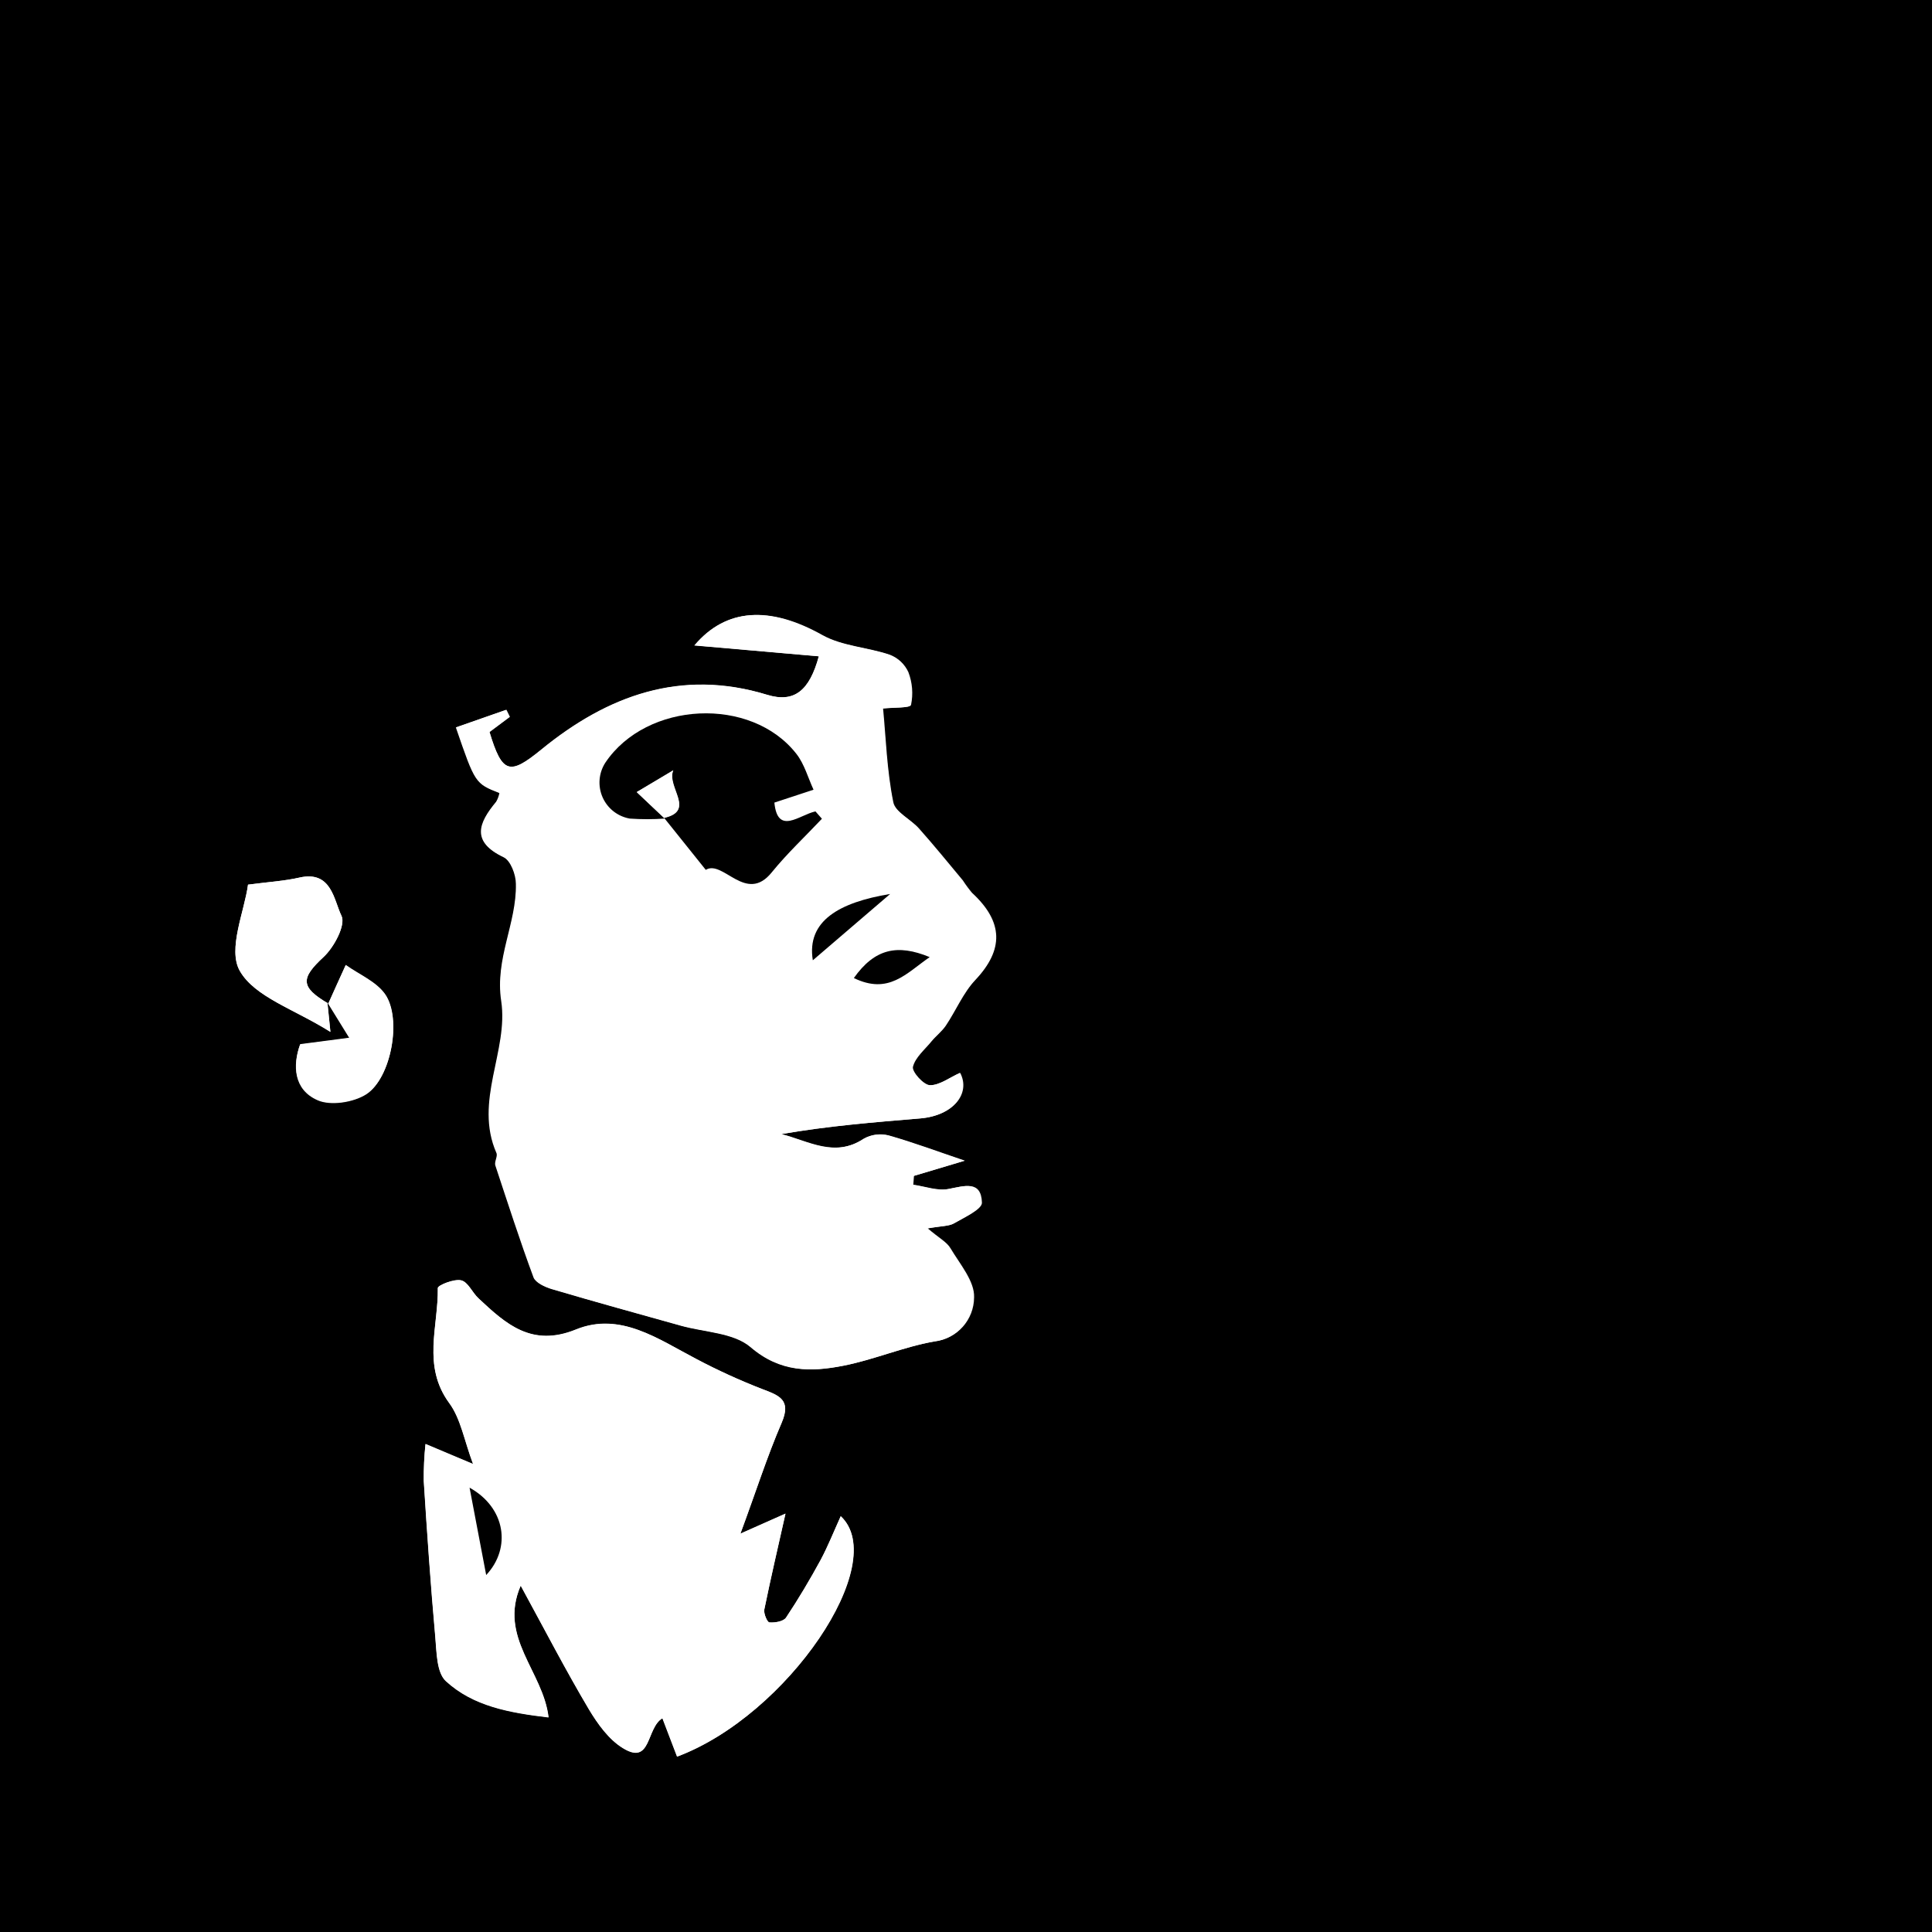
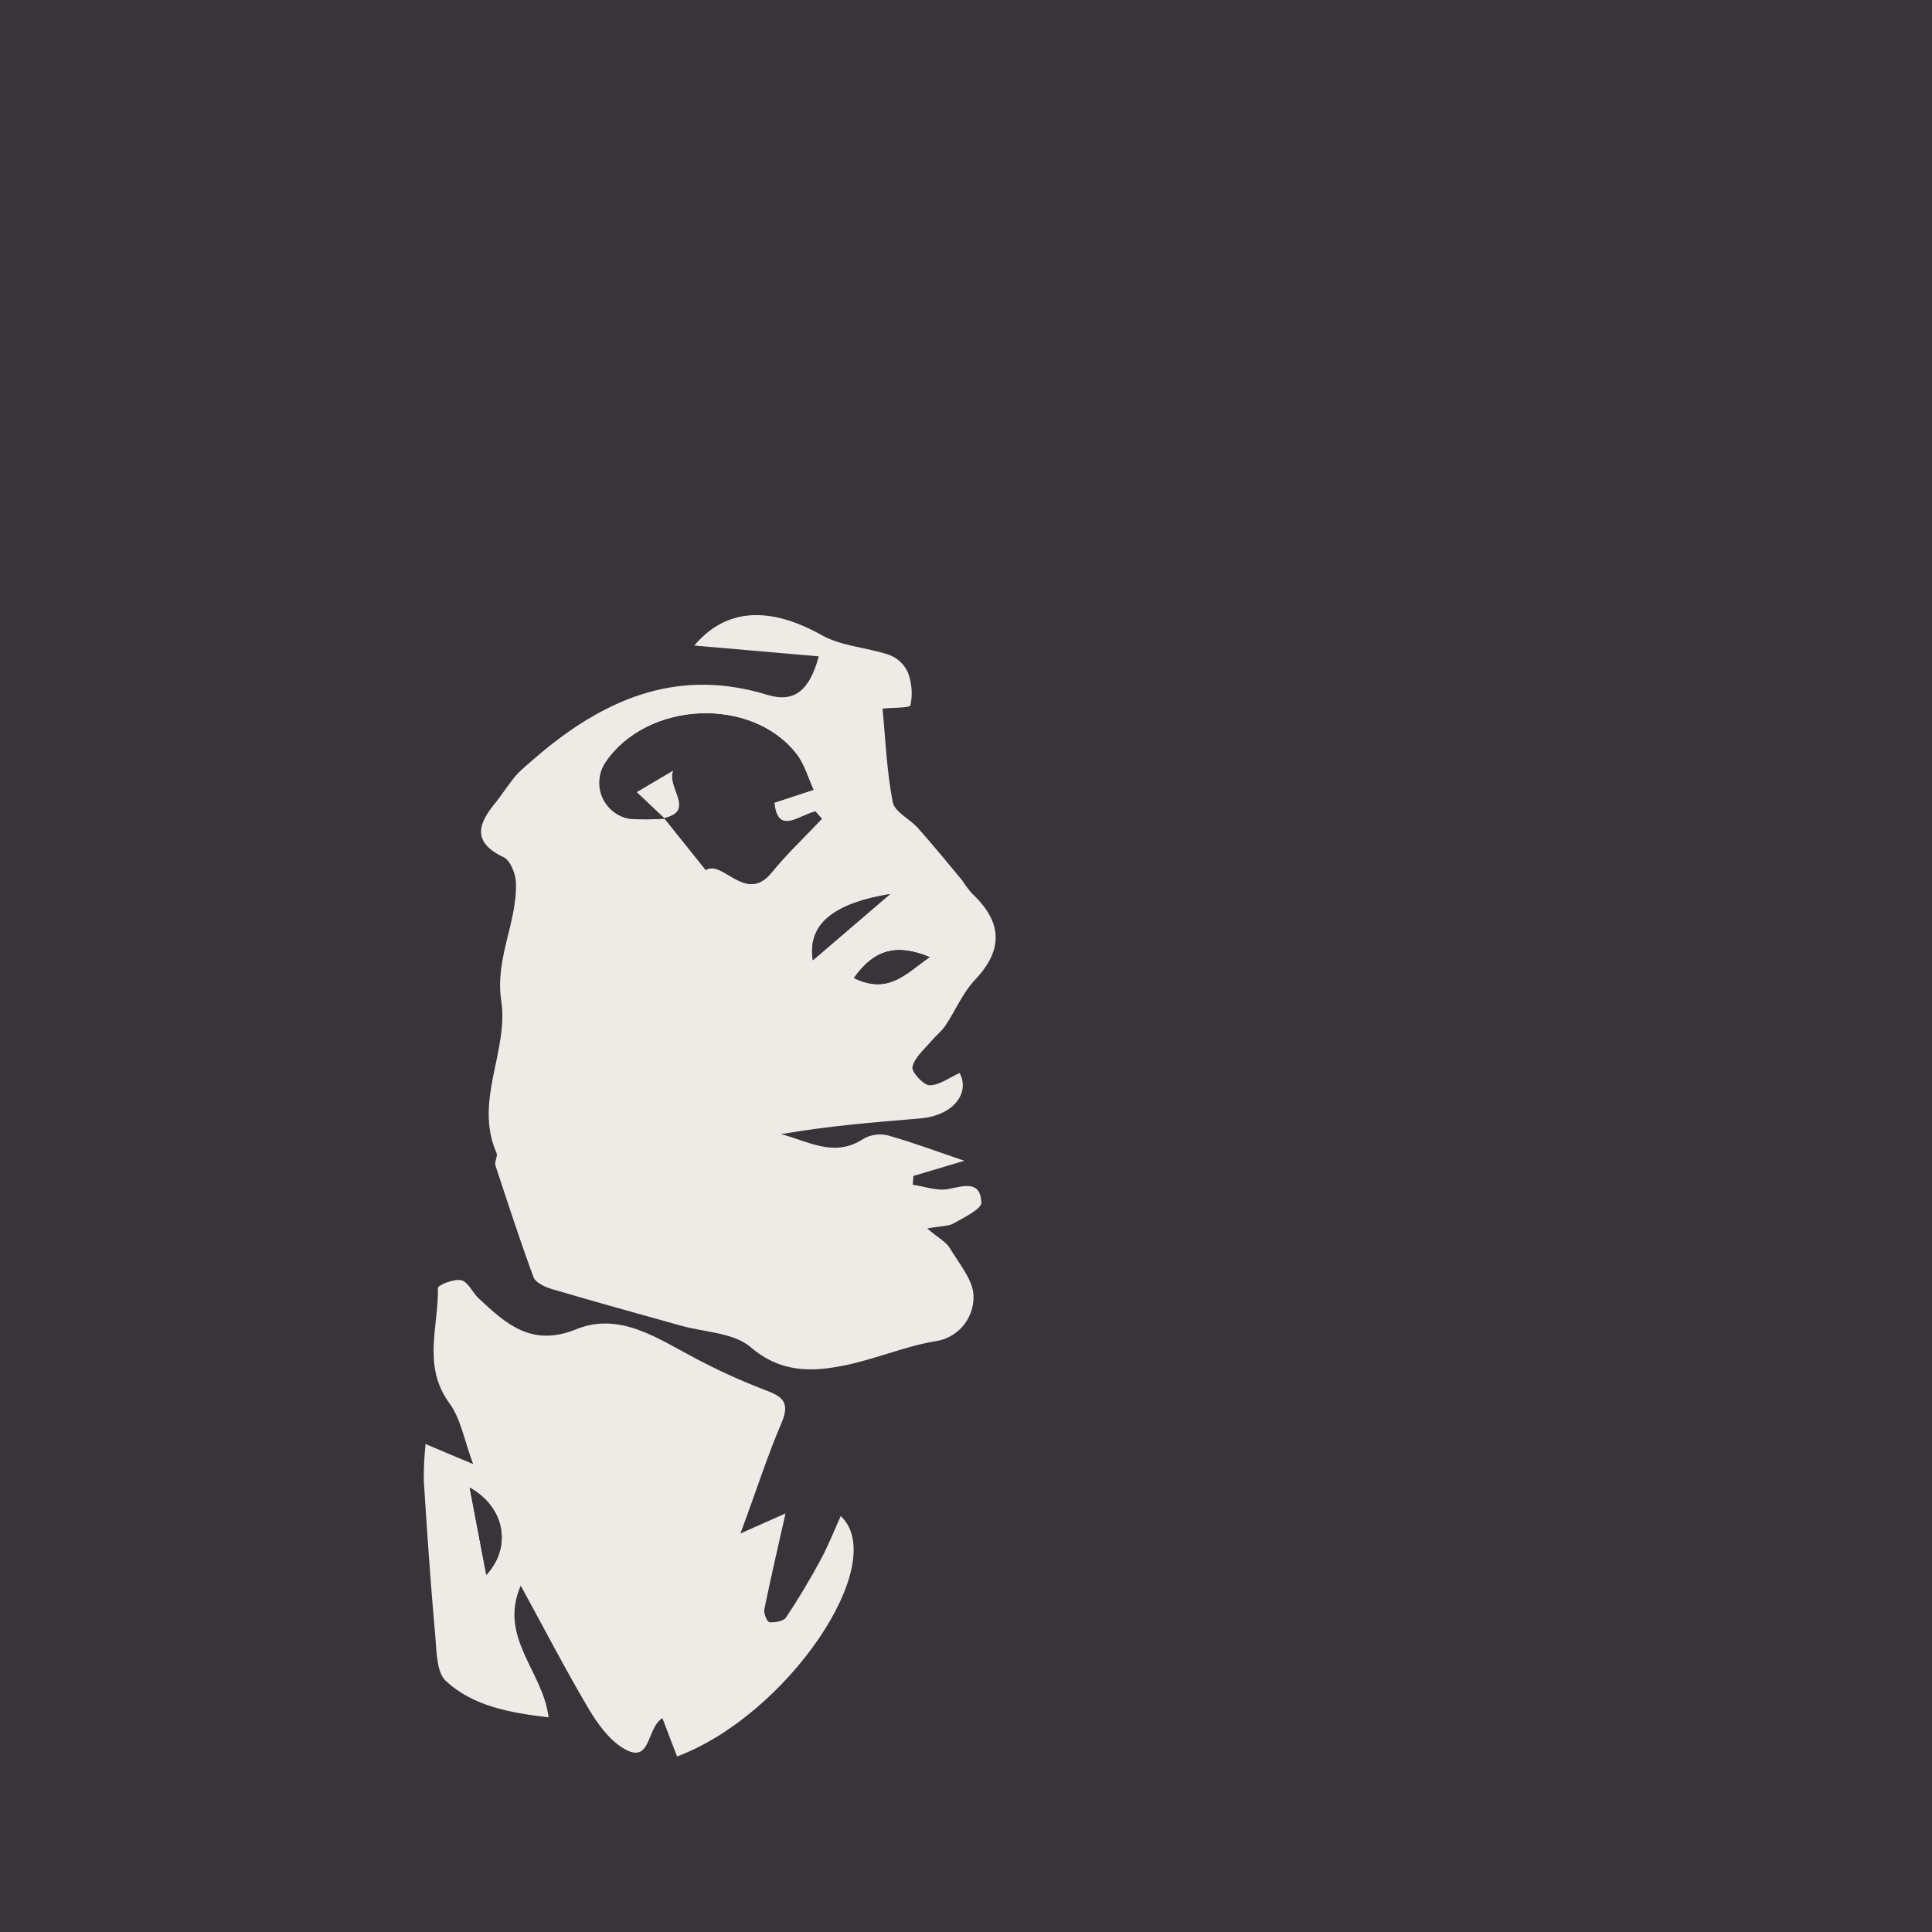
- <svg xmlns="http://www.w3.org/2000/svg" id="Layer_1" data-name="Layer 1" viewBox="0 0 299.94 299.94">
+ <svg xmlns="http://www.w3.org/2000/svg" xmlns:xlink="http://www.w3.org/1999/xlink" width="1440" height="1440" viewBox="0 0 1440 1440" version="1.1">
+   <g id="Canvas" transform="translate(581 889)">
+     <g id="joe-image">
+       <path d="M -581 -889L 859 -889L 859 551L -581 551L -581 -889Z" fill="#38353A" />
+       <g id="Vector">
+         <use xlink:href="#path0_fill" transform="translate(-581 -889)" fill="#38353A" />
+       </g>
+       <g id="Vector">
+         <use xlink:href="#path1_fill" transform="translate(-222.464 -430.529)" fill="#EEEBE7" />
+       </g>
+       <g id="Vector">
+         <use xlink:href="#path2_fill" transform="translate(-265.125 64.993)" fill="#EEEBE7" />
+       </g>
+       <g id="Vector">
+         <use xlink:href="#path3_fill" transform="translate(-134.111 -357.287)" fill="#38353A" />
+       </g>
+       <g id="Vector">
+         <use xlink:href="#path4_fill" transform="translate(24.264 -222.664)" fill="#38353A" />
+       </g>
+       <g id="Vector">
+         <use xlink:href="#path5_fill" transform="translate(55.4318 -180.877)" fill="#38353A" />
+       </g>
+       <g id="Vector">
+         <use xlink:href="#path6_fill" transform="translate(-230.936 219.752)" fill="#38353A" />
+       </g>
+       <g id="Vector">
+         <use xlink:href="#path7_fill" transform="translate(-106.376 -314.632)" fill="#EEEBE7" />
+       </g>
+     </g>
+   </g>
  <defs>
-     <style>.cls-1{fill:#fff;}</style>
+     <path id="path0_fill" d="M 1440 1440L 0 1440L 0 0L 1440 0L 1440 1440ZM 244.8 747.984C 223.776 735.648 224.256 729.12 241.248 713.328C 249.168 706.032 257.952 689.328 254.64 682.608C 248.928 670.944 247.2 648.72 223.392 654.096C 212.064 656.688 200.352 657.36 184.992 659.376C 182.4 679.056 169.68 707.376 178.848 723.6C 189.936 743.136 219.504 752.16 246.384 769.104C 245.088 756.336 244.608 751.776 244.176 747.312C 249.616 756.144 255.056 764.96 260.496 773.76L 223.776 778.56C 218.064 794.256 218.976 812.16 236.64 819.984C 246.24 824.4 263.472 821.76 273.024 815.664C 291.696 803.664 299.664 759.072 286.992 741.216C 280.32 731.616 267.792 726.816 257.712 719.52C 253.344 728.928 249.024 738.48 244.8 747.984ZM 610.416 489.216C 603.504 514.656 592.272 524.112 572.016 518.016C 507.792 498.336 452.976 518.544 403.728 558.768C 380.112 577.968 374.256 605.04 364.8 573.6C 364.8 573.6 354.672 583.872 372.72 591.024C 372.276 593.322 371.448 595.529 370.272 597.552C 357.072 613.392 351.456 627.264 375.888 638.88C 381.072 641.376 384.912 651.84 385.008 658.704C 385.632 688.032 369.312 714.48 374.064 745.968C 379.68 783.12 353.52 820.56 370.512 859.248C 371.616 861.744 368.784 865.824 369.696 868.56C 378.816 896.496 387.936 924.48 398.16 952.032C 399.696 956.112 406.704 959.232 411.792 960.72C 443.664 970.32 475.728 978.96 507.792 987.936C 525.456 992.736 547.2 993.12 559.824 1003.92C 581.904 1022.88 604.704 1022.54 628.944 1017.79C 651.888 1013.28 673.872 1003.68 696.864 999.696C 704.888 998.725 712.281 994.858 717.654 988.822C 723.028 982.785 726.013 974.994 726.048 966.912C 726.528 954.96 715.536 942.192 708.528 930.432C 705.744 925.632 699.936 922.752 691.488 915.504C 702.432 913.584 707.568 913.872 711.264 911.712C 718.944 907.296 732.096 901.296 731.904 896.304C 731.328 879.552 719.04 883.872 707.184 886.128C 698.88 887.76 689.616 884.208 680.736 882.96L 681.264 876.384L 719.184 865.056C 699.552 858.432 681.264 851.568 662.496 846.24C 656.288 844.64 649.701 845.5 644.112 848.64C 622.272 863.04 602.928 850.416 582.576 845.232C 617.088 839.184 651.648 836.4 686.16 833.52C 710.832 831.456 723.648 814.8 715.68 799.632C 708 803.088 700.608 808.944 693.312 808.8C 688.512 808.8 679.632 798.768 680.496 795.12C 682.224 788.064 689.376 782.304 694.512 775.92C 697.824 771.936 702.144 768.672 705.024 764.4C 712.56 753.168 717.936 740.016 727.008 730.368C 748.176 707.952 748.08 687.168 724.512 665.472C 722.037 662.51 719.745 659.401 717.648 656.16C 706.848 643.2 696.192 630.096 685.008 617.52C 678.768 610.512 667.056 605.232 665.808 597.696C 661.008 574.032 660.336 549.696 658.224 528.048C 666 527.184 678.48 527.76 679.056 525.456C 680.753 517.292 680.07 508.811 677.088 501.024C 674.37 495.067 669.424 490.414 663.312 488.064C 646.752 482.4 627.84 481.68 613.008 473.376C 574.08 451.584 541.536 453.024 517.92 481.056L 610.416 489.216ZM 504.816 1309.15C 587.04 1278.48 664.032 1164.82 626.688 1130.06C 621.648 1141.15 617.088 1152.34 611.664 1162.75C 603.744 1177.15 595.2 1191.55 585.936 1205.62C 584.016 1208.5 577.68 1209.55 573.552 1209.22C 571.968 1209.22 569.136 1202.54 569.712 1199.62C 574.512 1176 580.032 1152.48 585.504 1128.14L 551.904 1143.07C 563.28 1112.11 571.776 1085.47 582.672 1060.37C 589.968 1043.38 580.992 1040.16 568.272 1035.36C 551.382 1028.81 534.889 1021.28 518.88 1012.8C 490.704 998.112 462.48 977.568 429.456 990.96C 396.432 1004.35 377.28 986.88 356.832 967.776C 352.032 963.456 348.912 955.536 343.872 954.336C 338.832 953.136 326.4 957.84 326.4 960C 326.784 988.56 314.544 1017.94 334.848 1045.39C 343.536 1057.06 346.08 1073.33 352.752 1091.04L 341.28 1086.24L 317.28 1076.11C 316.324 1085.23 315.891 1094.4 315.984 1103.57C 318.432 1142.35 321.12 1181.14 324.576 1219.82C 325.584 1231.2 325.536 1246.37 332.448 1252.75C 352.848 1271.52 379.68 1276.32 408.96 1279.82C 404.928 1245.46 371.376 1220.35 388.224 1181.62C 406.464 1215.22 421.824 1244.88 439.104 1273.87C 445.584 1284.82 453.888 1296.43 464.352 1302.67C 485.76 1315.92 481.584 1287.74 493.824 1280.45L 504.816 1309.15Z" />
+     <path id="path1_fill" d="M 251.736 30.745L 158.952 22.681C 182.568 -5.351 215.112 -6.791 254.04 15.001C 268.872 23.305 287.64 24.025 304.344 29.689C 310.456 32.039 315.402 36.692 318.12 42.649C 321.102 50.436 321.785 58.916 320.088 67.081C 319.512 69.385 307.032 68.809 299.256 69.673C 301.368 91.321 302.28 115.657 306.84 139.321C 308.328 146.857 320.04 152.137 326.04 159.145C 337.224 171.721 347.88 184.825 358.68 197.785C 360.777 201.025 363.069 204.135 365.544 207.097C 389.112 229.033 389.208 249.577 368.04 271.993C 358.968 281.593 353.64 294.793 346.056 306.025C 343.176 310.297 338.856 313.561 335.544 317.545C 330.408 323.689 323.256 329.449 321.528 336.745C 320.664 340.393 329.688 350.377 334.344 350.425C 341.64 350.425 349.032 344.713 356.712 341.257C 364.68 356.425 351.912 373.081 327.192 375.145C 292.68 378.025 258.12 380.809 223.608 386.857C 243.96 392.041 263.304 404.761 285.144 390.265C 290.733 387.125 297.32 386.265 303.528 387.865C 322.296 393.193 340.584 400.057 360.216 406.681L 322.296 418.009L 321.768 424.585C 330.648 425.833 339.912 429.385 348.216 427.753C 360.072 425.497 372.216 421.177 372.936 437.929C 372.936 442.729 359.976 448.921 352.296 453.337C 348.6 455.497 343.464 455.209 332.52 457.129C 340.968 464.377 346.92 467.353 349.56 472.057C 356.568 483.817 367.56 496.585 367.08 508.537C 367.045 516.619 364.06 524.41 358.686 530.446C 353.313 536.483 345.92 540.35 337.896 541.321C 314.904 545.305 292.92 554.905 269.976 559.417C 245.736 564.217 222.936 564.505 200.856 545.545C 188.232 534.745 166.488 534.553 148.824 529.561C 116.808 520.585 84.744 511.753 52.824 502.345C 47.736 500.857 40.728 497.545 39.192 493.657C 28.968 466.105 19.992 438.121 10.728 410.185C 9.816 407.449 12.648 403.369 11.544 400.873C -5.448 362.185 20.712 324.745 15.096 287.593C 10.296 256.105 26.664 229.657 26.04 200.329C 26.04 193.465 22.104 183.001 16.92 180.505C -7.512 168.889 -1.896 155.017 11.304 139.177C 13.977 135.969 23.064 122.329 27.864 117.529C 32.664 112.729 47.064 100.729 47.064 100.729C 96.312 60.505 149.064 39.721 213.288 59.401C 233.592 65.641 244.824 56.185 251.736 30.745ZM 136.968 151.657L 136.248 151.081L 167.4 189.961C 180.312 182.041 197.256 215.641 216.648 191.737C 228.072 177.673 241.464 165.145 253.944 151.897L 249.144 146.425C 237.288 148.921 220.92 164.569 218.52 139.849L 247.704 130.249C 243.576 121.321 240.888 111.049 234.984 103.609C 201.384 60.409 123.24 64.249 92.52 110.185C 90.063 113.973 88.585 118.312 88.219 122.812C 87.853 127.313 88.611 131.834 90.424 135.969C 92.237 140.104 95.049 143.724 98.607 146.504C 102.165 149.284 106.357 151.137 110.808 151.897C 119.522 152.445 128.265 152.365 136.968 151.657ZM 247.368 257.257L 304.968 207.865C 267.384 214.105 242.664 227.929 247.32 257.257L 247.368 257.257ZM 277.944 270.505C 303.864 283.081 316.824 267.049 334.44 254.905C 310.344 244.969 293.448 248.569 277.896 270.505L 277.944 270.505Z" />
+     <path id="path2_fill" d="M 188.748 355.159L 177.852 326.647C 165.612 333.943 169.788 362.119 148.38 348.871C 137.916 342.439 129.612 330.823 123.132 320.071C 106.044 291.271 90.492 261.175 72.252 227.815C 55.404 266.551 88.956 291.655 92.988 326.023C 63.708 322.519 36.876 317.719 16.476 298.951C 9.564 292.567 9.612 277.399 8.604 266.023C 5.148 227.335 2.46 188.551 0.012 149.767C -0.081 140.598 0.352 131.431 1.308 122.311L 25.308 132.439L 36.78 137.239C 30.108 119.527 27.564 103.255 18.876 91.591C -1.188 63.895 11.052 34.519 10.524 6.007C 10.524 3.895 22.524 -1.049 27.852 0.199C 33.18 1.447 36.156 9.319 40.812 13.639C 61.26 32.839 80.508 50.215 113.436 36.823C 146.364 23.431 174.684 43.975 202.86 58.663C 218.9 67.161 235.424 74.71 252.348 81.271C 265.02 86.071 273.996 89.287 266.748 106.279C 255.852 131.623 247.548 158.023 235.98 188.983L 269.58 174.055C 264.108 198.391 258.636 222.055 253.788 245.527C 253.212 248.599 256.044 255.127 257.628 255.127C 261.756 255.463 268.092 254.407 270.012 251.527C 279.276 237.703 287.82 223.303 295.74 208.663C 301.404 198.247 305.724 187.063 310.764 175.975C 347.964 210.823 270.972 324.487 188.748 355.159ZM 46.572 219.847C 65.436 199.735 60.972 169.687 34.188 154.759C 38.652 178.327 42.492 198.439 46.572 219.847Z" />
+     <path id="path3_fill" d="M 48.616 78.415C 39.939 79.038 31.228 79.038 22.552 78.415C 18.127 77.639 13.963 75.781 10.43 73.007C 6.896 70.234 4.103 66.63 2.298 62.517C 0.493 58.403 -0.268 53.907 0.084 49.429C 0.435 44.951 1.887 40.629 4.312 36.847C 35.032 -9.089 113.08 -12.977 146.776 30.271C 152.68 37.855 155.368 47.983 159.496 56.911L 130.312 66.511C 132.712 91.231 149.08 75.583 160.936 73.087L 165.736 78.559C 153.256 91.807 139.864 104.335 128.44 118.399C 109.24 142.399 92.104 108.799 79.192 116.623L 48.04 77.743C 72.04 72.511 49.864 54.991 55 42.367L 27.736 58.687L 48.616 78.415Z" />
+     <path id="path4_fill" d="M 0.592 49.392C -4.208 19.872 20.656 6.192 58.192 3.51562e-05L 0.592 49.392Z" />
+     <path id="path5_fill" d="M -1.75781e-05 20.853C 15.552 -1.083 32.448 -4.683 56.496 5.253C 38.88 17.397 25.968 33.429 -1.75781e-05 20.853Z" />
+     <path id="path6_fill" d="M 12.384 65.088C 8.304 43.68 4.464 23.568 1.46484e-06 2.63672e-05C 26.88 14.928 31.248 44.976 12.384 65.088Z" />
+     <path id="path7_fill" d="M 20.88 35.76L -1.31836e-05 16.032L 27.12 1.75781e-05C 21.984 12.624 44.208 30.144 20.16 35.376L 20.88 35.76Z" />
  </defs>
-   <path d="M301,301H1V1H301ZM52,156.83c-4.38-2.57-4.28-3.93-.74-7.22,1.65-1.52,3.48-5,2.79-6.4-1.19-2.43-1.55-7.06-6.51-5.94-2.36.54-4.8.68-8,1.1-.54,4.1-3.19,10-1.28,13.38,2.31,4.07,8.47,5.95,14.07,9.48-.27-2.66-.37-3.61-.46-4.54q1.7,2.76,3.4,5.51l-7.65,1c-1.19,3.27-1,7,2.68,8.63,2,.92,5.59.37,7.58-.9,3.89-2.5,5.55-11.79,2.91-15.51-1.39-2-4-3-6.1-4.52C53.78,152.86,52.88,154.85,52,156.83Zm76.17-53.91c-1.44,5.3-3.78,7.27-8,6-13.38-4.1-24.8.11-35.06,8.49-4.92,4-6.1,3.82-8.07-2.73l3.16-2.36-.54-1.1-7.77,2.72c3,8.7,3,8.7,6.76,10.19a4.35,4.35,0,0,1-.51,1.36c-2.75,3.3-3.92,6.19,1.17,8.61,1.08.52,1.88,2.7,1.9,4.13.13,6.11-3.27,11.62-2.28,18.18,1.17,7.74-4.28,15.54-.74,23.6.23.52-.36,1.37-.17,1.94,1.9,5.82,3.8,11.65,5.93,17.39.32.85,1.78,1.5,2.84,1.81,6.64,2,13.32,3.8,20,5.67,3.68,1,8.21,1.08,10.84,3.33,4.6,3.95,9.35,3.88,14.4,2.89,4.78-.94,9.36-2.94,14.15-3.77a6.91,6.91,0,0,0,6.08-6.83c.1-2.49-2.19-5.15-3.65-7.6-.58-1-1.79-1.6-3.55-3.11,2.28-.4,3.35-.34,4.12-.79,1.6-.92,4.34-2.17,4.3-3.21-.12-3.49-2.68-2.59-5.15-2.12-1.73.34-3.66-.4-5.51-.66l.11-1.37,7.9-2.36c-4.09-1.38-7.9-2.81-11.81-3.92a5.18,5.18,0,0,0-3.83.5c-4.55,3-8.58.37-12.82-.71,7.19-1.26,14.39-1.84,21.58-2.44,5.14-.43,7.81-3.9,6.15-7.06-1.6.72-3.14,1.94-4.66,1.91-1,0-2.85-2.09-2.67-2.85.36-1.47,1.85-2.67,2.92-4,.69-.83,1.59-1.51,2.19-2.4,1.57-2.34,2.69-5.08,4.58-7.09,4.41-4.67,4.39-9-.52-13.52a19.8,19.8,0,0,1-1.43-1.94c-2.25-2.7-4.47-5.43-6.8-8.05-1.3-1.46-3.74-2.56-4-4.13-1-4.93-1.14-10-1.58-14.51,1.62-.18,4.22-.06,4.34-.54a9.07,9.07,0,0,0-.41-5.09,5.21,5.21,0,0,0-2.87-2.7c-3.45-1.18-7.39-1.33-10.48-3.06-8.11-4.54-14.89-4.24-19.81,1.6Zm-22,170.82c17.13-6.39,33.17-30.07,25.39-37.31-1.05,2.31-2,4.64-3.13,6.81-1.65,3-3.43,6-5.36,8.93-.4.6-1.72.82-2.58.75-.33,0-.92-1.39-.8-2,1-4.92,2.15-9.82,3.29-14.89l-7,3.11c2.37-6.45,4.14-12,6.41-17.23,1.52-3.54-.35-4.21-3-5.21A96.63,96.63,0,0,1,109.1,212c-5.87-3.06-11.75-7.34-18.63-4.55s-10.87-.85-15.13-4.83c-1-.9-1.65-2.55-2.7-2.8S69,200.55,69,201c.08,5.95-2.47,12.07,1.76,17.79,1.81,2.43,2.34,5.82,3.73,9.51l-2.39-1-5-2.11a50,50,0,0,0-.27,5.72c.51,8.08,1.07,16.16,1.79,24.22.21,2.37.2,5.53,1.64,6.86,4.25,3.91,9.84,4.91,15.94,5.64-.84-7.16-7.83-12.39-4.32-20.46,3.8,7,7,13.18,10.6,19.22,1.35,2.28,3.08,4.7,5.26,6,4.46,2.76,3.59-3.11,6.14-4.63Z" transform="translate(-1.03 -1.03)" />
-   <path class="cls-1" d="M128.14,102.92l-19.33-1.68c4.92-5.84,11.7-6.14,19.81-1.6,3.09,1.73,7,1.88,10.48,3.06a5.21,5.21,0,0,1,2.87,2.7,9.07,9.07,0,0,1,.41,5.09c-.12.48-2.72.36-4.34.54.44,4.51.63,9.58,1.58,14.51.31,1.57,2.75,2.67,4,4.13,2.33,2.62,4.55,5.35,6.8,8.05a19.8,19.8,0,0,0,1.43,1.94c4.91,4.57,4.93,8.85.52,13.52-1.89,2-3,4.75-4.58,7.09-.6.89-1.5,1.57-2.19,2.4-1.07,1.28-2.56,2.48-2.92,4-.18.76,1.7,2.84,2.67,2.85,1.52,0,3.06-1.19,4.66-1.91,1.66,3.16-1,6.63-6.15,7.06-7.19.6-14.39,1.18-21.58,2.44,4.24,1.08,8.27,3.73,12.82.71a5.18,5.18,0,0,1,3.83-.5c3.91,1.11,7.72,2.54,11.81,3.92l-7.9,2.36-.11,1.37c1.85.26,3.78,1,5.51.66,2.47-.47,5-1.37,5.15,2.12,0,1-2.7,2.29-4.3,3.21-.77.45-1.84.39-4.12.79,1.76,1.51,3,2.13,3.55,3.11,1.46,2.45,3.75,5.11,3.65,7.6a6.91,6.91,0,0,1-6.08,6.83c-4.79.83-9.37,2.83-14.15,3.77-5.05,1-9.8,1.06-14.4-2.89-2.63-2.25-7.16-2.29-10.84-3.33-6.67-1.87-13.35-3.71-20-5.67-1.06-.31-2.52-1-2.84-1.81-2.13-5.74-4-11.57-5.93-17.39-.19-.57.4-1.42.17-1.94-3.54-8.06,1.91-15.86.74-23.6-1-6.56,2.41-12.07,2.28-18.18,0-1.43-.82-3.61-1.9-4.13-5.09-2.42-3.92-5.31-1.17-8.61a4.35,4.35,0,0,0,.51-1.36c-3.77-1.49-3.77-1.49-6.76-10.19l7.77-2.72.54,1.1L77,114.65c2,6.55,3.15,6.75,8.07,2.73,10.26-8.38,21.68-12.59,35.06-8.49C124.36,110.19,126.7,108.22,128.14,102.92Zm-23.91,25.19-.15-.12,6.49,8.1c2.69-1.65,6.22,5.35,10.26.37,2.38-2.93,5.17-5.54,7.77-8.3l-1-1.14c-2.47.52-5.88,3.78-6.38-1.37l6.08-2c-.86-1.86-1.42-4-2.65-5.55-7-9-23.28-8.2-29.68,1.37a5.68,5.68,0,0,0,3.81,8.69A37.88,37.88,0,0,0,104.23,128.11Zm23,22,12-10.29C131.4,141.12,126.25,144,127.22,150.11Zm6.37,2.76c5.4,2.62,8.1-.72,11.77-3.25C140.35,147.55,136.83,148.3,133.59,152.87Z" transform="translate(-1.03 -1.03)" />
-   <path class="cls-1" d="M106.13,273.74l-2.27-5.94c-2.55,1.52-1.68,7.39-6.14,4.63-2.18-1.34-3.91-3.76-5.26-6-3.56-6-6.8-12.27-10.6-19.22-3.51,8.07,3.48,13.3,4.32,20.46-6.1-.73-11.69-1.73-15.94-5.64-1.44-1.33-1.43-4.49-1.64-6.86-.72-8.06-1.28-16.14-1.79-24.22a50,50,0,0,1,.27-5.72l5,2.11,2.39,1c-1.39-3.69-1.92-7.08-3.73-9.51C66.56,213.06,69.11,206.94,69,201c0-.44,2.5-1.47,3.61-1.21s1.73,1.9,2.7,2.8c4.26,4,8.27,7.62,15.13,4.83s12.76,1.49,18.63,4.55a96.63,96.63,0,0,0,10.31,4.71c2.64,1,4.51,1.67,3,5.21-2.27,5.28-4,10.78-6.41,17.23l7-3.11c-1.14,5.07-2.28,10-3.29,14.89-.12.64.47,2,.8,2,.86.07,2.18-.15,2.58-.75,1.93-2.88,3.71-5.88,5.36-8.93,1.18-2.17,2.08-4.5,3.13-6.81C139.3,243.67,123.26,267.35,106.13,273.74ZM76.51,245.55c3.93-4.19,3-10.45-2.58-13.56C74.86,236.9,75.66,241.09,76.51,245.55Z" transform="translate(-1.03 -1.03)" />
-   <path class="cls-1" d="M51.85,156.68l.47,4.55c-5.6-3.53-11.76-5.41-14.07-9.48-1.91-3.34.74-9.28,1.28-13.38,3.18-.42,5.62-.56,8-1.1,5-1.12,5.32,3.51,6.51,5.94.69,1.4-1.14,4.88-2.79,6.4-3.54,3.29-3.64,4.65.74,7.22Z" transform="translate(-1.03 -1.03)" />
-   <path class="cls-1" d="M52,156.83c.91-2,1.81-4,2.71-6,2.08,1.48,4.71,2.56,6.1,4.52,2.64,3.72,1,13-2.91,15.51-2,1.27-5.54,1.82-7.58.9-3.64-1.63-3.87-5.36-2.68-8.63l7.65-1c-1.14-1.83-2.27-3.67-3.41-5.52Z" transform="translate(-1.03 -1.03)" />
-   <path d="M104.23,128.11a37.88,37.88,0,0,1-5.43,0A5.68,5.68,0,0,1,95,119.45c6.4-9.57,22.66-10.38,29.68-1.37,1.23,1.58,1.79,3.69,2.65,5.55l-6.08,2c.5,5.15,3.91,1.89,6.38,1.37l1,1.14c-2.6,2.76-5.39,5.37-7.77,8.3-4,5-7.57-2-10.26-.37l-6.49-8.1c5-1.09.38-4.74,1.45-7.37L99.88,124Z" transform="translate(-1.03 -1.03)" />
-   <path d="M127.22,150.11c-1-6.15,4.18-9,12-10.29Z" transform="translate(-1.03 -1.03)" />
-   <path d="M133.59,152.87c3.24-4.57,6.76-5.32,11.77-3.25C141.69,152.15,139,155.49,133.59,152.87Z" transform="translate(-1.03 -1.03)" />
-   <path d="M76.51,245.55c-.85-4.46-1.65-8.65-2.58-13.56C79.53,235.1,80.44,241.36,76.51,245.55Z" transform="translate(-1.03 -1.03)" />
-   <path class="cls-1" d="M104.23,128.11,99.88,124l5.65-3.34c-1.07,2.63,3.56,6.28-1.45,7.37Z" transform="translate(-1.03 -1.03)" />
</svg>
